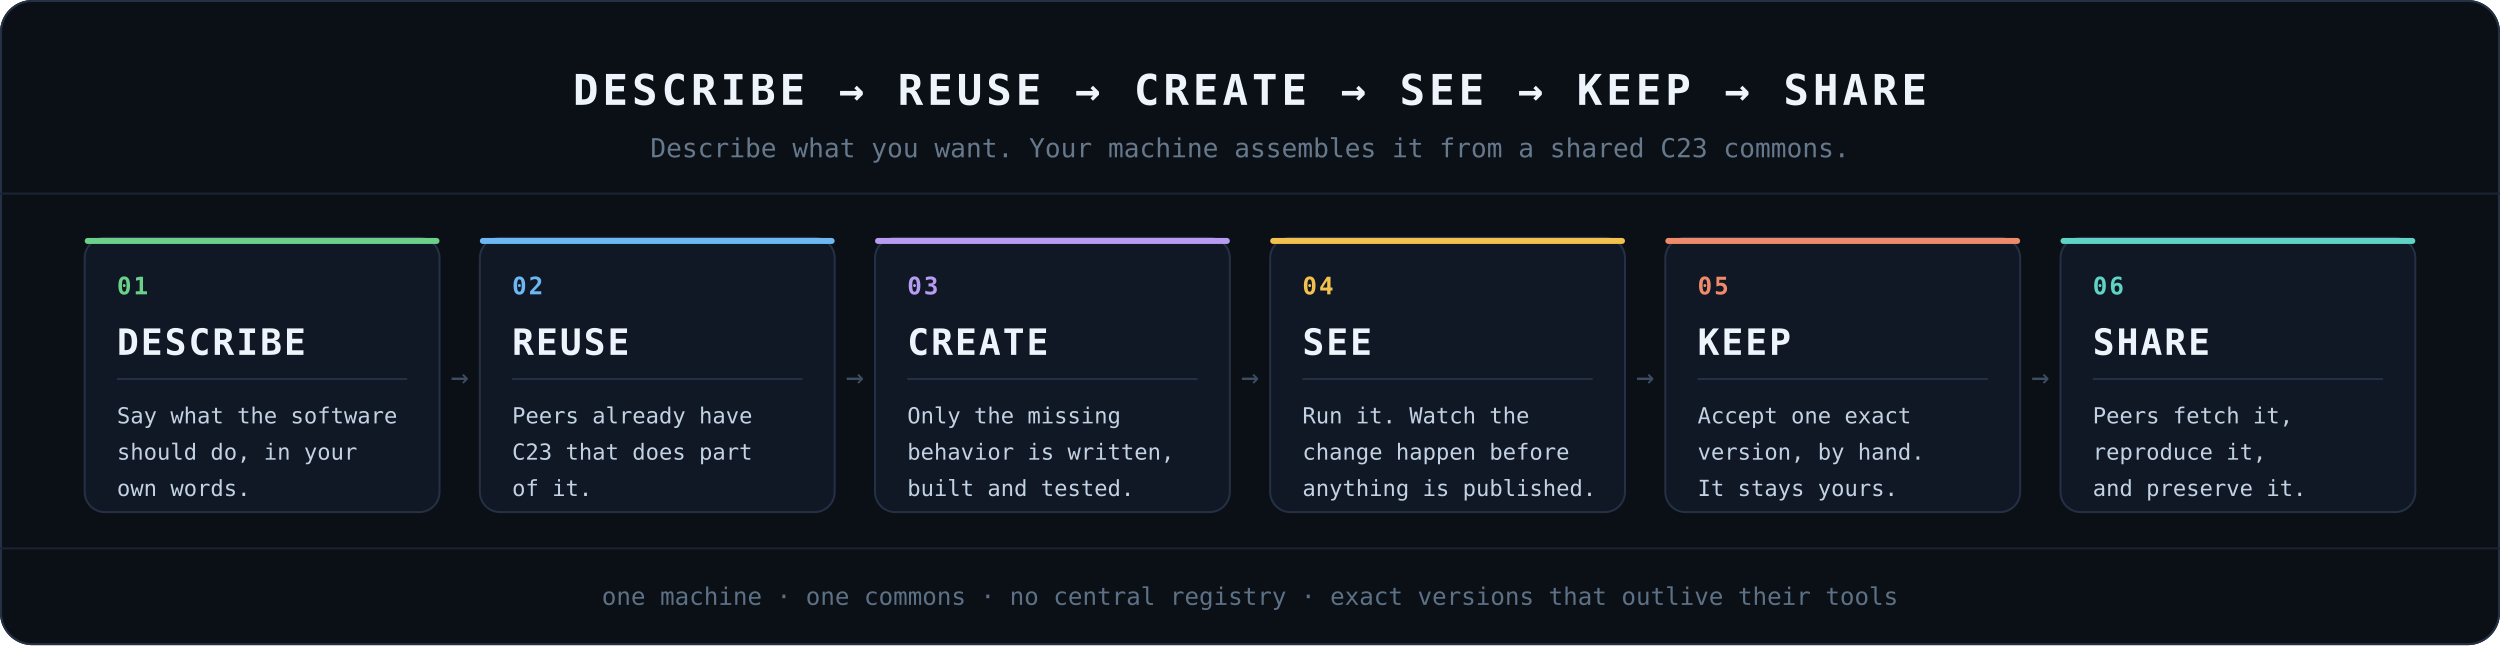
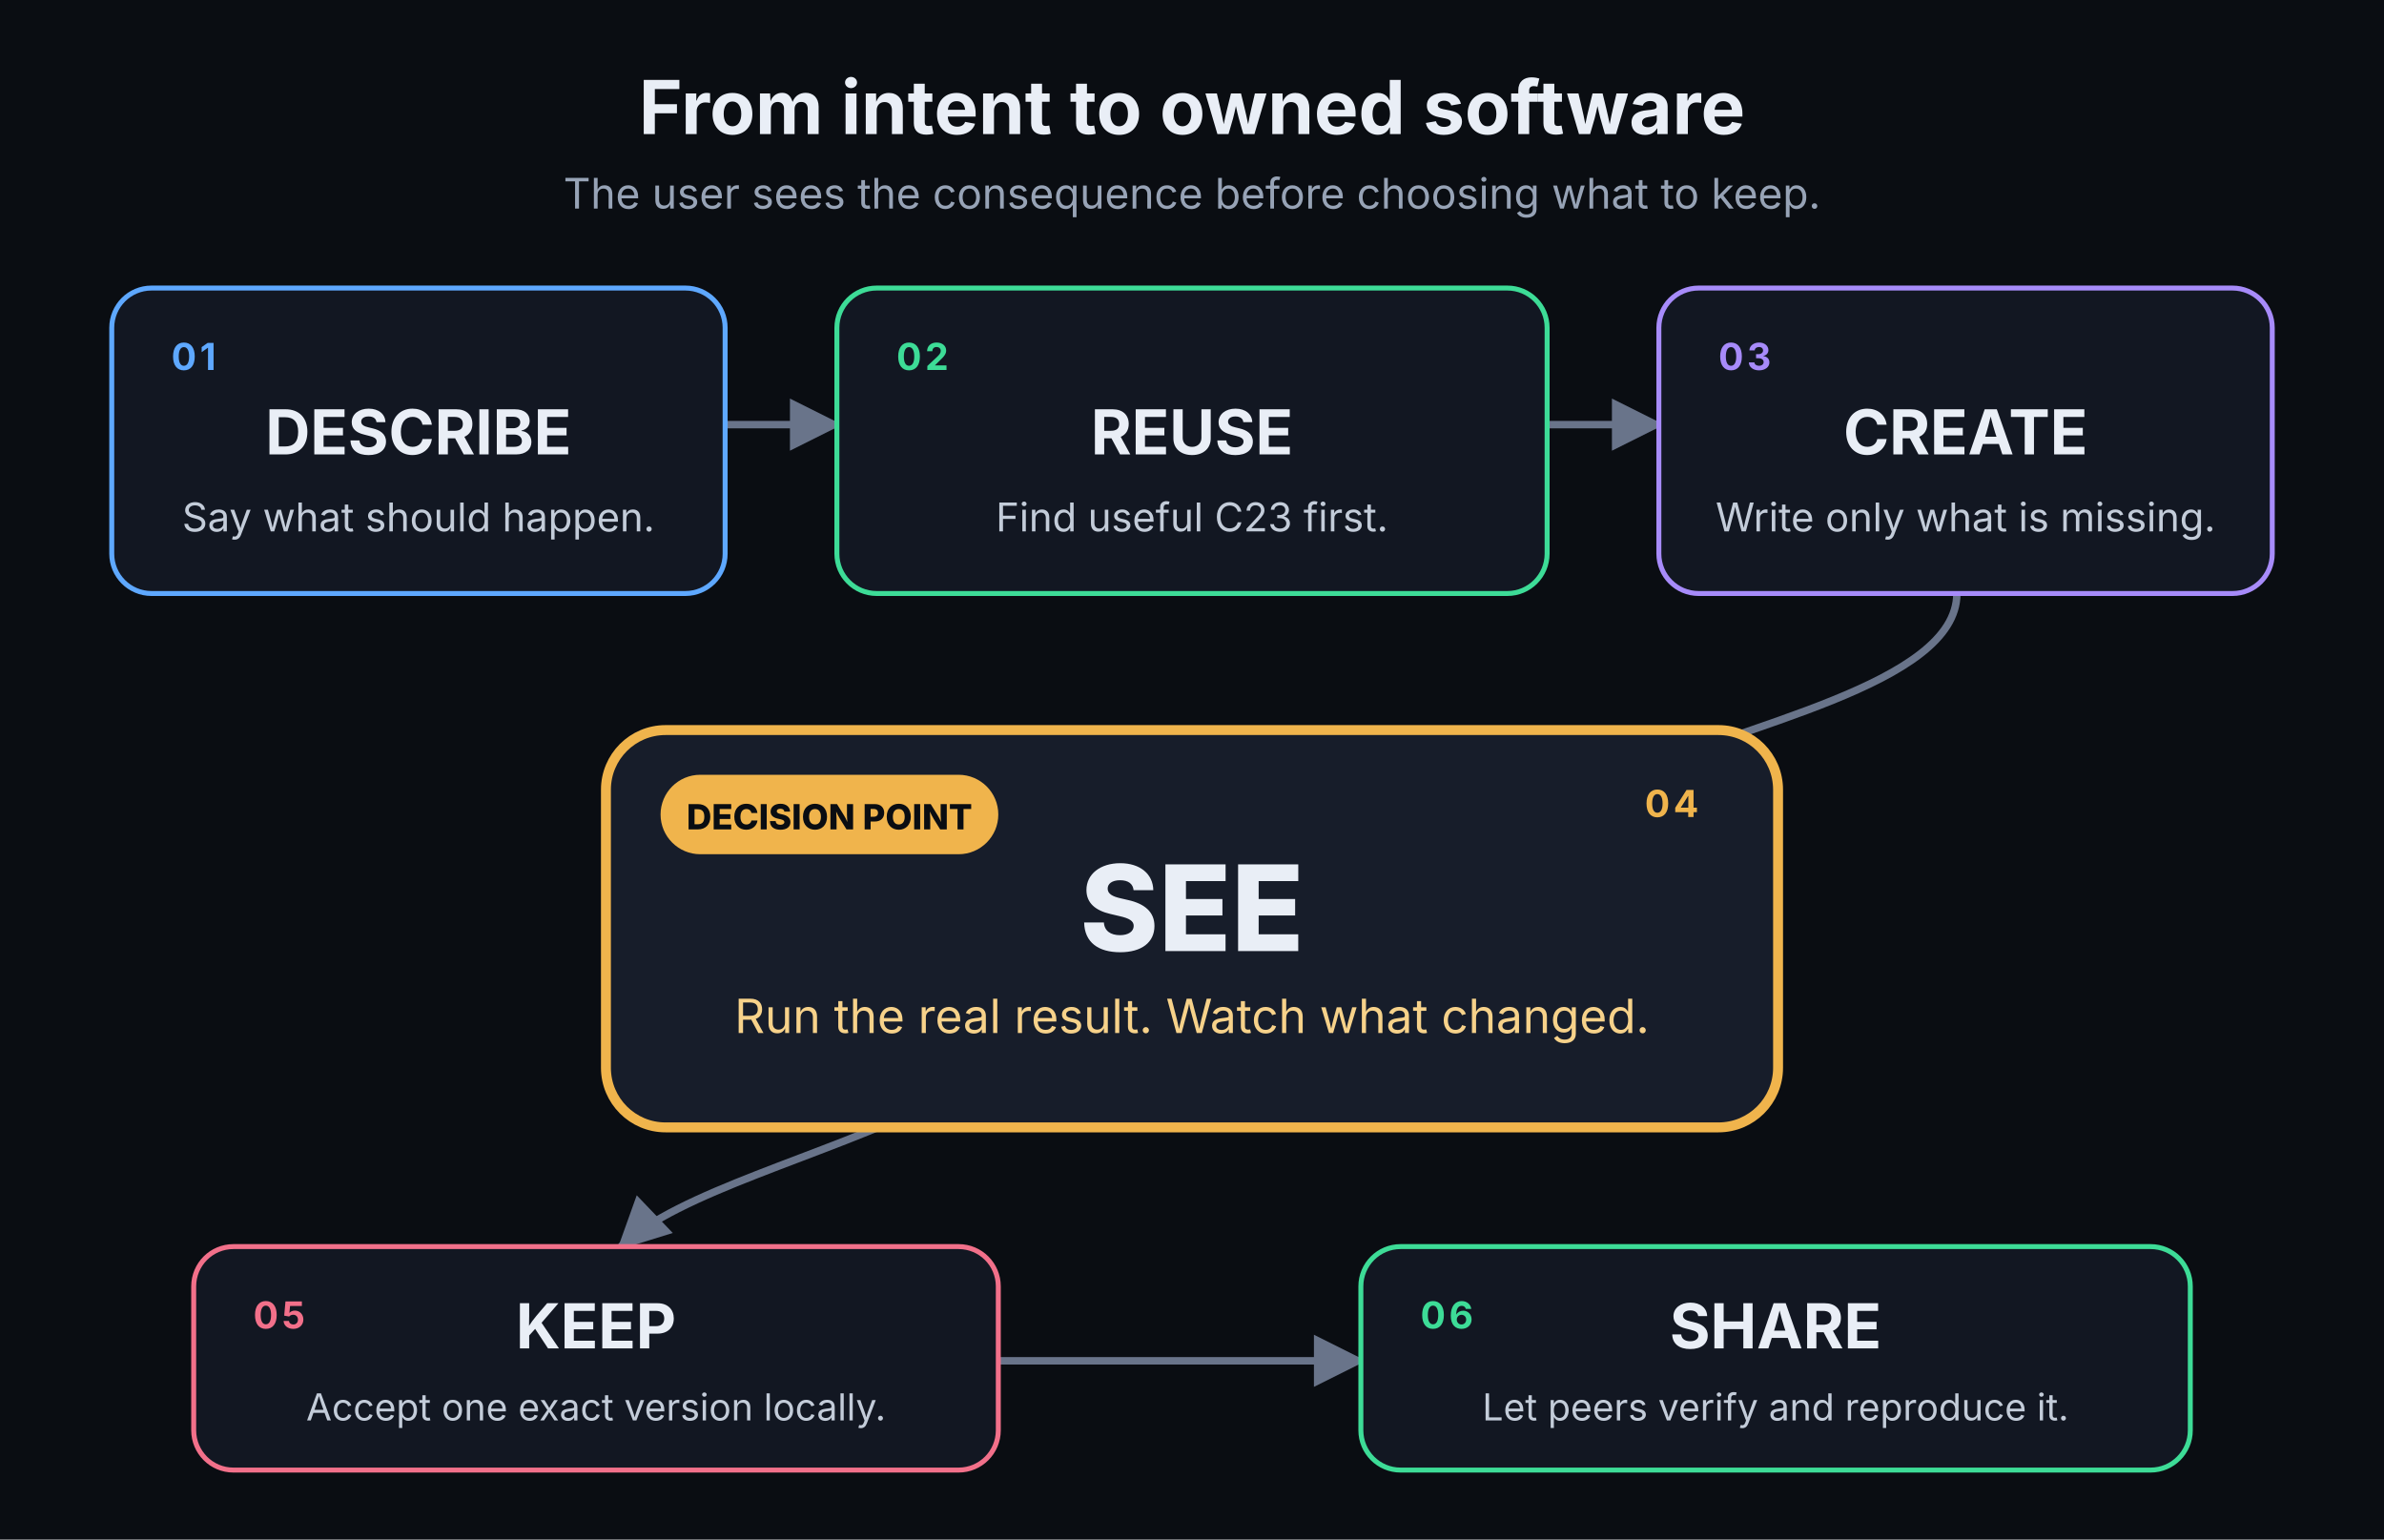
- <svg xmlns="http://www.w3.org/2000/svg" width="1240" height="320" viewBox="0 0 1240 320" role="img" aria-label="DESCRIBE, REUSE, CREATE, SEE, KEEP, SHARE - the Z23 flow">
-   <rect width="1240" height="320" rx="16" fill="#0b0f16" />
-   <rect x="0.5" y="0.5" width="1239" height="319" rx="15.5" fill="none" stroke="#243044" />
-   <line x1="0" y1="96" x2="1240" y2="96" stroke="#1a2432" />
-   <line x1="0" y1="272" x2="1240" y2="272" stroke="#1a2432" />
-   <text x="620" y="52" text-anchor="middle" font-family="ui-monospace, SFMono-Regular, Menlo, Consolas, monospace" font-size="21" font-weight="bold" letter-spacing="2" fill="#eef4fb">DESCRIBE → REUSE → CREATE → SEE → KEEP → SHARE</text>
-   <text x="620" y="78" text-anchor="middle" font-family="ui-monospace, SFMono-Regular, Menlo, Consolas, monospace" font-size="13" fill="#66788c">Describe what you want. Your machine assembles it from a shared C23 commons.</text>
-   <rect x="42" y="118" width="176" height="136" rx="10" fill="#101725" stroke="#243044" />
-   <rect x="42" y="118" width="176" height="3" rx="1.5" fill="#6bd18a" />
-   <text x="58" y="146" font-family="ui-monospace, SFMono-Regular, Menlo, Consolas, monospace" font-size="12" font-weight="bold" letter-spacing="1" fill="#6bd18a">01</text>
-   <text x="58" y="176" font-family="ui-monospace, SFMono-Regular, Menlo, Consolas, monospace" font-size="18" font-weight="bold" letter-spacing="1" fill="#eef4fb">DESCRIBE</text>
-   <line x1="58" y1="188" x2="202" y2="188" stroke="#243044" />
-   <text x="58" y="210" font-family="ui-monospace, SFMono-Regular, Menlo, Consolas, monospace" font-size="11" fill="#c3d2e2">Say what the software</text>
-   <text x="58" y="228" font-family="ui-monospace, SFMono-Regular, Menlo, Consolas, monospace" font-size="11" fill="#c3d2e2">should do, in your</text>
-   <text x="58" y="246" font-family="ui-monospace, SFMono-Regular, Menlo, Consolas, monospace" font-size="11" fill="#c3d2e2">own words.</text>
-   <text x="228" y="192" text-anchor="middle" font-family="ui-monospace, SFMono-Regular, Menlo, Consolas, monospace" font-size="15" fill="#3d4d61">→</text>
-   <rect x="238" y="118" width="176" height="136" rx="10" fill="#101725" stroke="#243044" />
-   <rect x="238" y="118" width="176" height="3" rx="1.5" fill="#6db8f2" />
-   <text x="254" y="146" font-family="ui-monospace, SFMono-Regular, Menlo, Consolas, monospace" font-size="12" font-weight="bold" letter-spacing="1" fill="#6db8f2">02</text>
-   <text x="254" y="176" font-family="ui-monospace, SFMono-Regular, Menlo, Consolas, monospace" font-size="18" font-weight="bold" letter-spacing="1" fill="#eef4fb">REUSE</text>
-   <line x1="254" y1="188" x2="398" y2="188" stroke="#243044" />
-   <text x="254" y="210" font-family="ui-monospace, SFMono-Regular, Menlo, Consolas, monospace" font-size="11" fill="#c3d2e2">Peers already have</text>
-   <text x="254" y="228" font-family="ui-monospace, SFMono-Regular, Menlo, Consolas, monospace" font-size="11" fill="#c3d2e2">C23 that does part</text>
-   <text x="254" y="246" font-family="ui-monospace, SFMono-Regular, Menlo, Consolas, monospace" font-size="11" fill="#c3d2e2">of it.</text>
-   <text x="424" y="192" text-anchor="middle" font-family="ui-monospace, SFMono-Regular, Menlo, Consolas, monospace" font-size="15" fill="#3d4d61">→</text>
-   <rect x="434" y="118" width="176" height="136" rx="10" fill="#101725" stroke="#243044" />
-   <rect x="434" y="118" width="176" height="3" rx="1.5" fill="#b79cf2" />
-   <text x="450" y="146" font-family="ui-monospace, SFMono-Regular, Menlo, Consolas, monospace" font-size="12" font-weight="bold" letter-spacing="1" fill="#b79cf2">03</text>
-   <text x="450" y="176" font-family="ui-monospace, SFMono-Regular, Menlo, Consolas, monospace" font-size="18" font-weight="bold" letter-spacing="1" fill="#eef4fb">CREATE</text>
-   <line x1="450" y1="188" x2="594" y2="188" stroke="#243044" />
-   <text x="450" y="210" font-family="ui-monospace, SFMono-Regular, Menlo, Consolas, monospace" font-size="11" fill="#c3d2e2">Only the missing</text>
-   <text x="450" y="228" font-family="ui-monospace, SFMono-Regular, Menlo, Consolas, monospace" font-size="11" fill="#c3d2e2">behavior is written,</text>
-   <text x="450" y="246" font-family="ui-monospace, SFMono-Regular, Menlo, Consolas, monospace" font-size="11" fill="#c3d2e2">built and tested.</text>
-   <text x="620" y="192" text-anchor="middle" font-family="ui-monospace, SFMono-Regular, Menlo, Consolas, monospace" font-size="15" fill="#3d4d61">→</text>
-   <rect x="630" y="118" width="176" height="136" rx="10" fill="#101725" stroke="#243044" />
-   <rect x="630" y="118" width="176" height="3" rx="1.5" fill="#f2c14e" />
-   <text x="646" y="146" font-family="ui-monospace, SFMono-Regular, Menlo, Consolas, monospace" font-size="12" font-weight="bold" letter-spacing="1" fill="#f2c14e">04</text>
-   <text x="646" y="176" font-family="ui-monospace, SFMono-Regular, Menlo, Consolas, monospace" font-size="18" font-weight="bold" letter-spacing="1" fill="#eef4fb">SEE</text>
-   <line x1="646" y1="188" x2="790" y2="188" stroke="#243044" />
-   <text x="646" y="210" font-family="ui-monospace, SFMono-Regular, Menlo, Consolas, monospace" font-size="11" fill="#c3d2e2">Run it. Watch the</text>
-   <text x="646" y="228" font-family="ui-monospace, SFMono-Regular, Menlo, Consolas, monospace" font-size="11" fill="#c3d2e2">change happen before</text>
-   <text x="646" y="246" font-family="ui-monospace, SFMono-Regular, Menlo, Consolas, monospace" font-size="11" fill="#c3d2e2">anything is published.</text>
-   <text x="816" y="192" text-anchor="middle" font-family="ui-monospace, SFMono-Regular, Menlo, Consolas, monospace" font-size="15" fill="#3d4d61">→</text>
-   <rect x="826" y="118" width="176" height="136" rx="10" fill="#101725" stroke="#243044" />
-   <rect x="826" y="118" width="176" height="3" rx="1.5" fill="#ef8b6a" />
-   <text x="842" y="146" font-family="ui-monospace, SFMono-Regular, Menlo, Consolas, monospace" font-size="12" font-weight="bold" letter-spacing="1" fill="#ef8b6a">05</text>
-   <text x="842" y="176" font-family="ui-monospace, SFMono-Regular, Menlo, Consolas, monospace" font-size="18" font-weight="bold" letter-spacing="1" fill="#eef4fb">KEEP</text>
-   <line x1="842" y1="188" x2="986" y2="188" stroke="#243044" />
-   <text x="842" y="210" font-family="ui-monospace, SFMono-Regular, Menlo, Consolas, monospace" font-size="11" fill="#c3d2e2">Accept one exact</text>
-   <text x="842" y="228" font-family="ui-monospace, SFMono-Regular, Menlo, Consolas, monospace" font-size="11" fill="#c3d2e2">version, by hand.</text>
-   <text x="842" y="246" font-family="ui-monospace, SFMono-Regular, Menlo, Consolas, monospace" font-size="11" fill="#c3d2e2">It stays yours.</text>
-   <text x="1012" y="192" text-anchor="middle" font-family="ui-monospace, SFMono-Regular, Menlo, Consolas, monospace" font-size="15" fill="#3d4d61">→</text>
-   <rect x="1022" y="118" width="176" height="136" rx="10" fill="#101725" stroke="#243044" />
-   <rect x="1022" y="118" width="176" height="3" rx="1.5" fill="#5fd3c4" />
-   <text x="1038" y="146" font-family="ui-monospace, SFMono-Regular, Menlo, Consolas, monospace" font-size="12" font-weight="bold" letter-spacing="1" fill="#5fd3c4">06</text>
-   <text x="1038" y="176" font-family="ui-monospace, SFMono-Regular, Menlo, Consolas, monospace" font-size="18" font-weight="bold" letter-spacing="1" fill="#eef4fb">SHARE</text>
-   <line x1="1038" y1="188" x2="1182" y2="188" stroke="#243044" />
-   <text x="1038" y="210" font-family="ui-monospace, SFMono-Regular, Menlo, Consolas, monospace" font-size="11" fill="#c3d2e2">Peers fetch it,</text>
-   <text x="1038" y="228" font-family="ui-monospace, SFMono-Regular, Menlo, Consolas, monospace" font-size="11" fill="#c3d2e2">reproduce it,</text>
-   <text x="1038" y="246" font-family="ui-monospace, SFMono-Regular, Menlo, Consolas, monospace" font-size="11" fill="#c3d2e2">and preserve it.</text>
-   <text x="620" y="300" text-anchor="middle" font-family="ui-monospace, SFMono-Regular, Menlo, Consolas, monospace" font-size="12" fill="#5d7186">one machine · one commons · no central registry · exact versions that outlive their tools</text>
+ <svg xmlns="http://www.w3.org/2000/svg" width="960" height="620" viewBox="0 0 960 620" role="img" aria-labelledby="journey-title journey-desc">
+   <defs>
+     <marker id="journey-arrow" viewBox="0 0 10 10" refX="9" refY="5" markerWidth="7" markerHeight="7" orient="auto-start-reverse">
+       <path d="M0 0 L10 5 L0 10 z" fill="#69748a" />
+     </marker>
+   </defs>
+   <rect width="960" height="620" fill="#0a0d12" />
+   <g font-family="system-ui, -apple-system, BlinkMacSystemFont, 'Segoe UI', sans-serif">
+     <text x="480" y="54" text-anchor="middle" font-size="30" font-weight="750" fill="#e9eef6">From intent to owned software</text>
+     <text x="480" y="84" text-anchor="middle" font-size="17" fill="#97a3b6">The user sees the consequence before choosing what to keep.</text>
+     <path d="M292 171 H337" stroke="#69748a" stroke-width="3" marker-end="url(#journey-arrow)" />
+     <path d="M623 171 H668" stroke="#69748a" stroke-width="3" marker-end="url(#journey-arrow)" />
+     <path d="M788 239 C788 276 699 292 655 313" fill="none" stroke="#69748a" stroke-width="3" marker-end="url(#journey-arrow)" />
+     <path d="M376 444 C331 466 273 480 250 502" fill="none" stroke="#69748a" stroke-width="3" marker-end="url(#journey-arrow)" />
+     <path d="M402 548 H548" stroke="#69748a" stroke-width="3" marker-end="url(#journey-arrow)" />
+     <rect x="45" y="116" width="247" height="123" rx="16" fill="#121722" stroke="#5ea8ff" stroke-width="2" />
+     <text x="69" y="149" font-size="15" font-weight="750" letter-spacing="1.4" fill="#5ea8ff">01</text>
+     <text x="168.5" y="183" text-anchor="middle" font-size="25" font-weight="750" fill="#e9eef6">DESCRIBE</text>
+     <text x="168.5" y="214" text-anchor="middle" font-size="16" fill="#c3ccd9">Say what should happen.</text>
+     <rect x="337" y="116" width="286" height="123" rx="16" fill="#121722" stroke="#3ddc97" stroke-width="2" />
+     <text x="361" y="149" font-size="15" font-weight="750" letter-spacing="1.4" fill="#3ddc97">02</text>
+     <text x="480" y="183" text-anchor="middle" font-size="25" font-weight="750" fill="#e9eef6">REUSE</text>
+     <text x="480" y="214" text-anchor="middle" font-size="16" fill="#c3ccd9">Find useful C23 first.</text>
+     <rect x="668" y="116" width="247" height="123" rx="16" fill="#121722" stroke="#a78bfa" stroke-width="2" />
+     <text x="692" y="149" font-size="15" font-weight="750" letter-spacing="1.4" fill="#a78bfa">03</text>
+     <text x="791.5" y="183" text-anchor="middle" font-size="25" font-weight="750" fill="#e9eef6">CREATE</text>
+     <text x="791.5" y="214" text-anchor="middle" font-size="16" fill="#c3ccd9">Write only what is missing.</text>
+     <rect x="244" y="294" width="472" height="160" rx="24" fill="#171d2a" stroke="#f0b44c" stroke-width="4" />
+     <rect x="266" y="312" width="136" height="32" rx="16" fill="#f0b44c" />
+     <text x="334" y="334" text-anchor="middle" font-size="14" font-weight="800" fill="#0a0d12">DECISION POINT</text>
+     <text x="480" y="383" text-anchor="middle" font-size="48" font-weight="800" fill="#e9eef6">SEE</text>
+     <text x="480" y="416" text-anchor="middle" font-size="19" fill="#f7d28a">Run the real result. Watch what changed.</text>
+     <text x="684" y="329" text-anchor="end" font-size="15" font-weight="750" letter-spacing="1.4" fill="#f0b44c">04</text>
+     <rect x="78" y="502" width="324" height="90" rx="16" fill="#121722" stroke="#f2708a" stroke-width="2" />
+     <text x="102" y="535" font-size="15" font-weight="750" letter-spacing="1.4" fill="#f2708a">05</text>
+     <text x="240" y="543" text-anchor="middle" font-size="25" font-weight="750" fill="#e9eef6">KEEP</text>
+     <text x="240" y="572" text-anchor="middle" font-size="15" fill="#c3ccd9">Accept one exact version locally.</text>
+     <rect x="548" y="502" width="334" height="90" rx="16" fill="#121722" stroke="#3ddc97" stroke-width="2" />
+     <text x="572" y="535" font-size="15" font-weight="750" letter-spacing="1.4" fill="#3ddc97">06</text>
+     <text x="715" y="543" text-anchor="middle" font-size="25" font-weight="750" fill="#e9eef6">SHARE</text>
+     <text x="715" y="572" text-anchor="middle" font-size="15" fill="#c3ccd9">Let peers verify and reproduce it.</text>
+   </g>
</svg>
